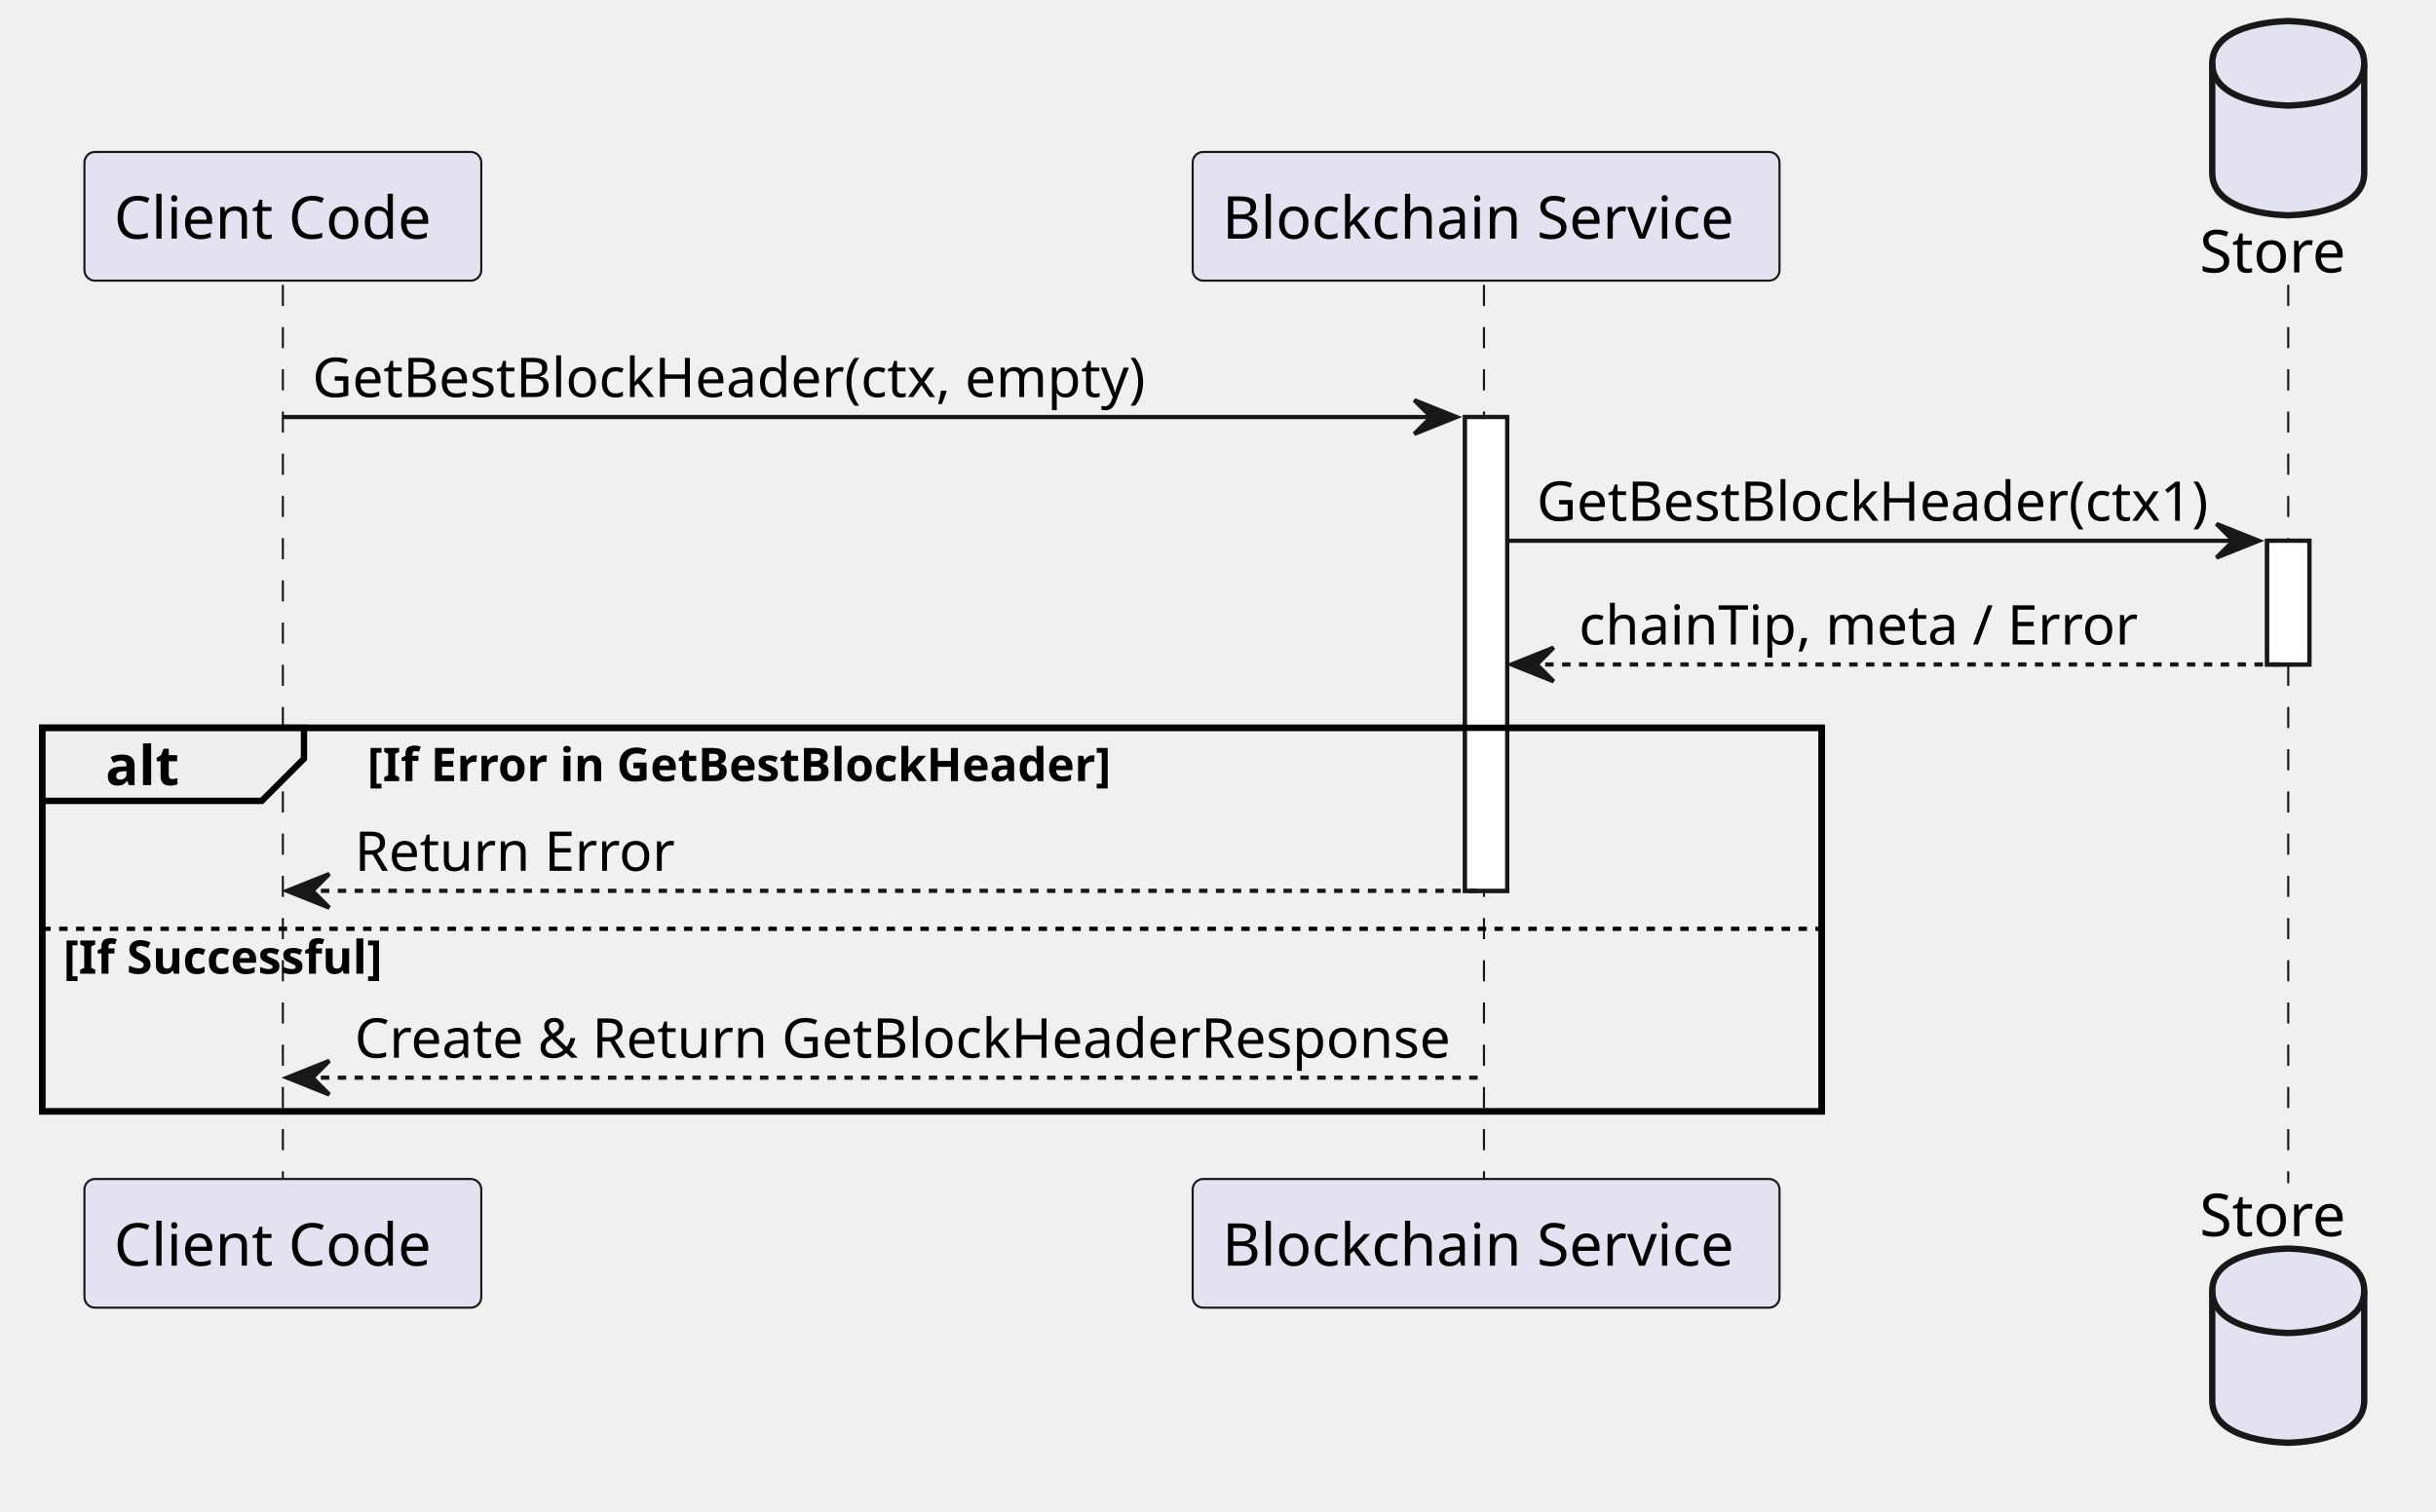
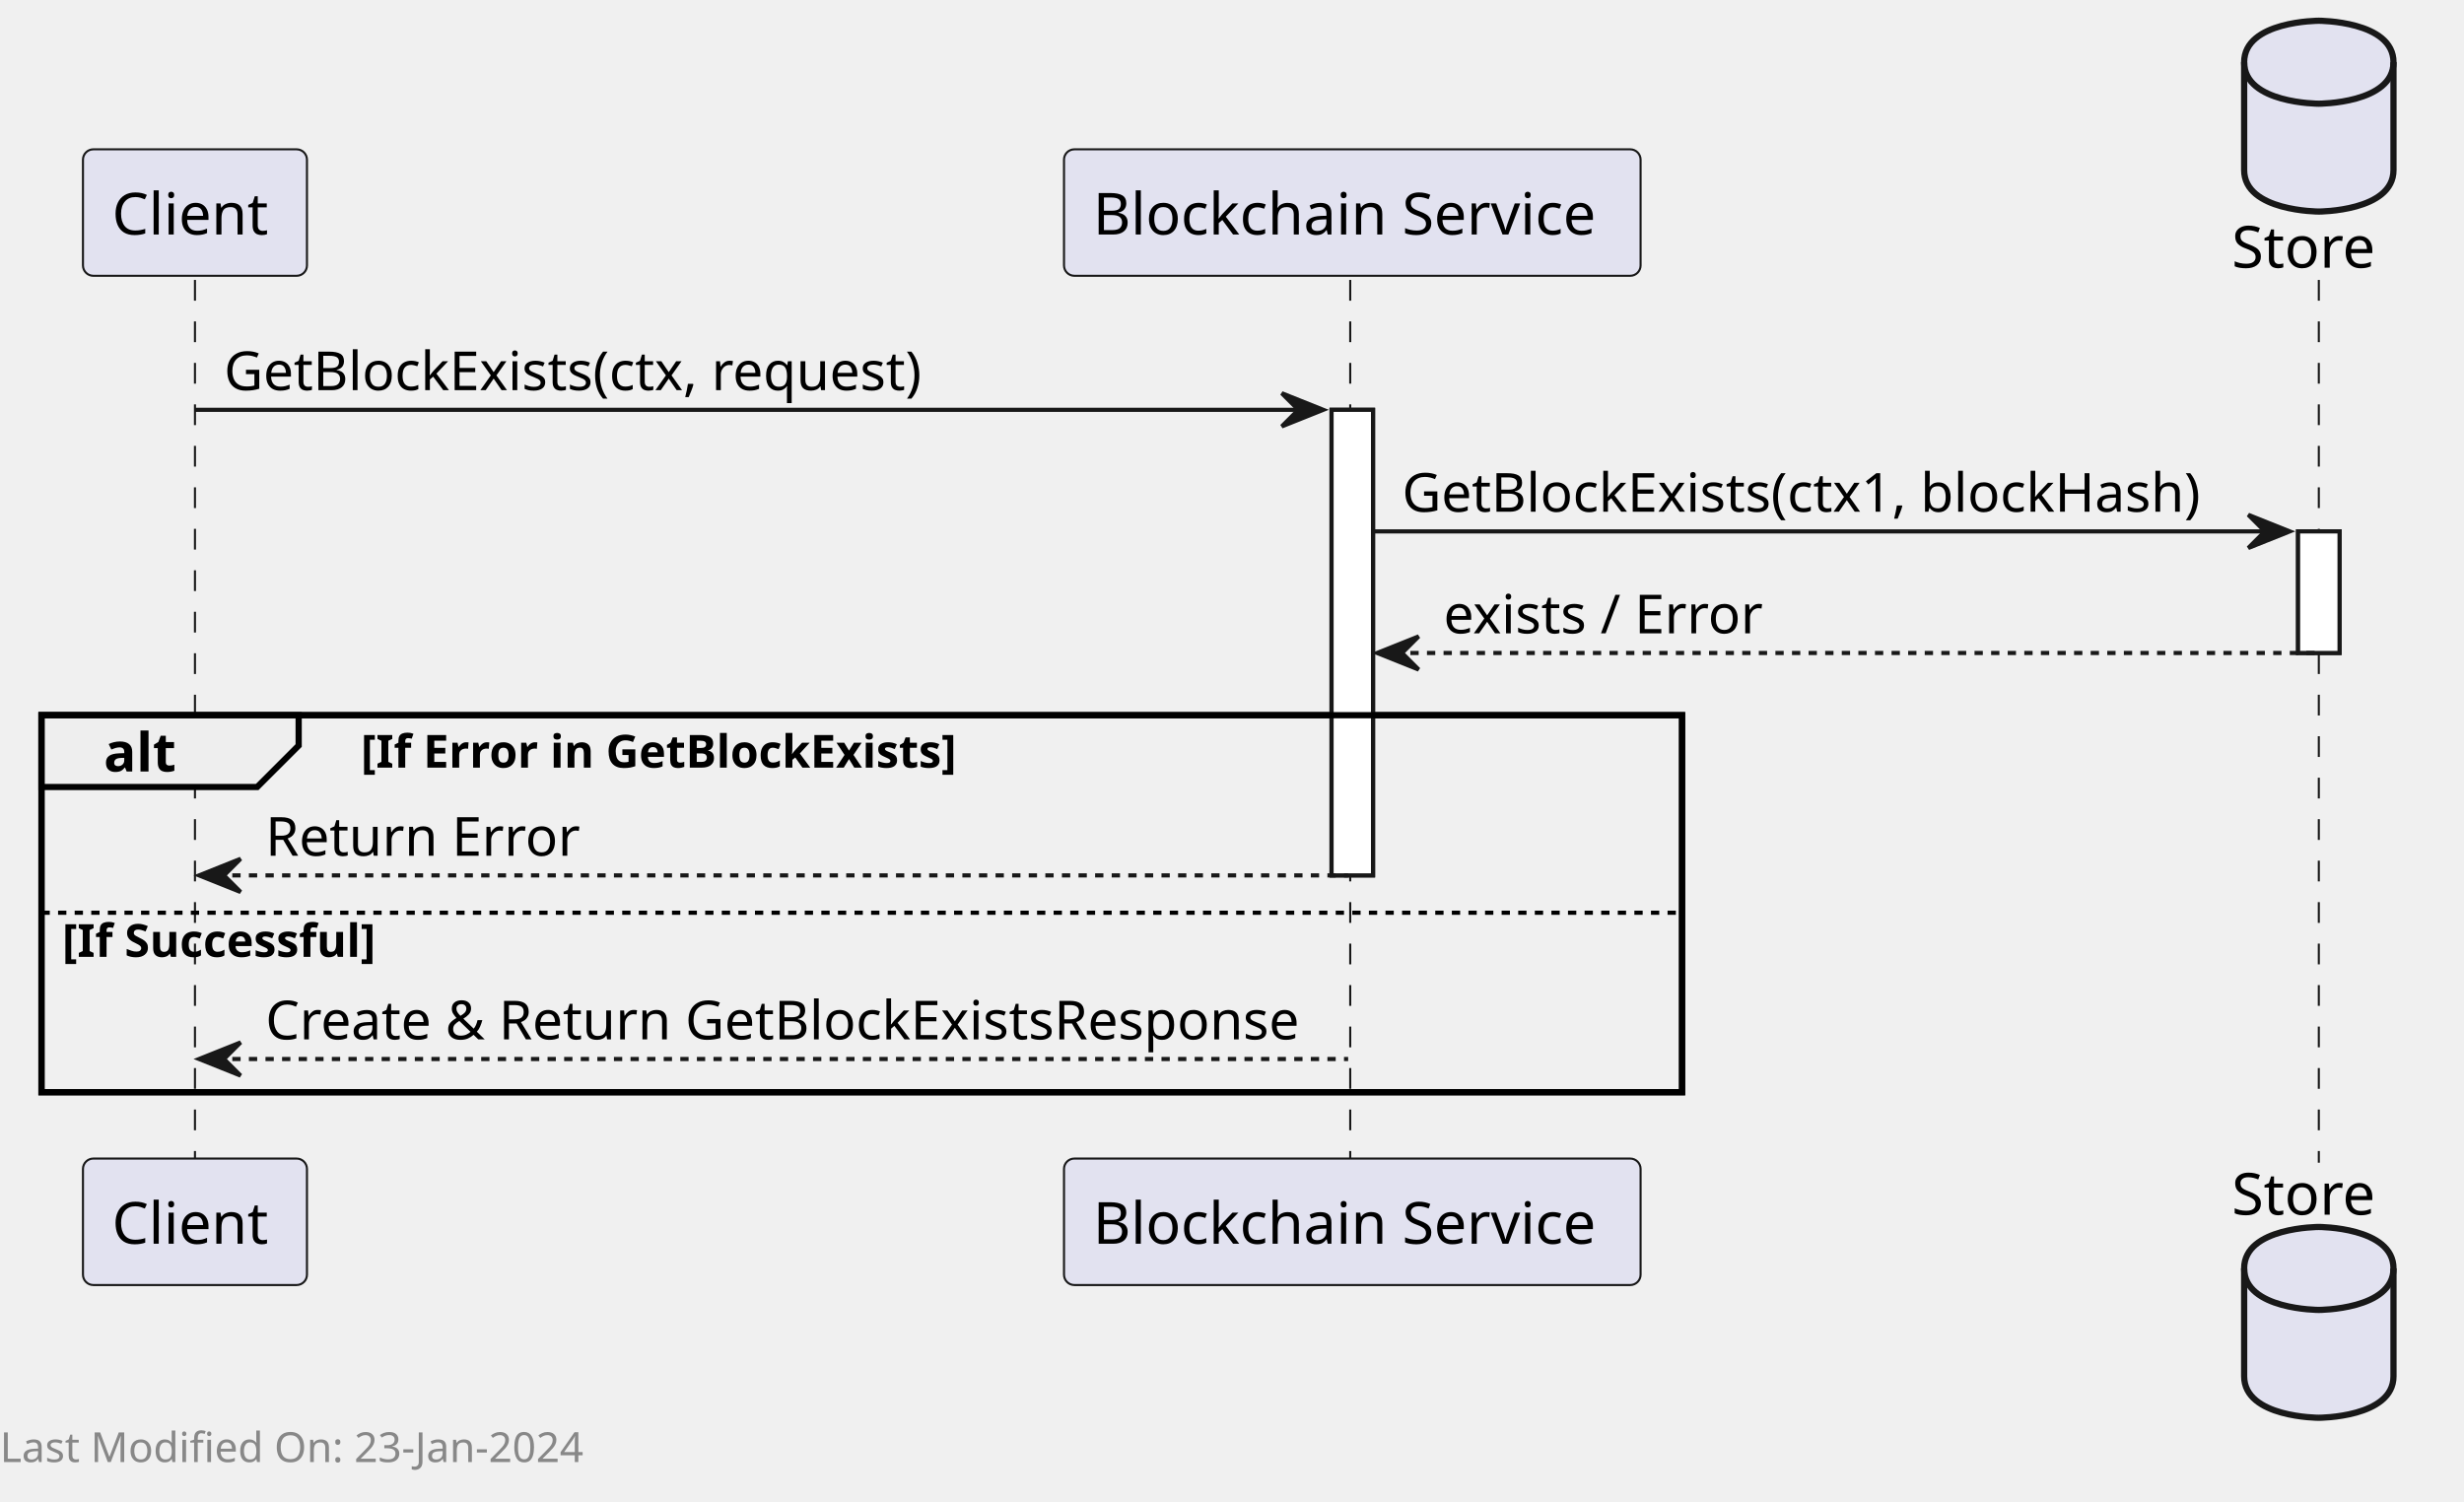
- <svg xmlns="http://www.w3.org/2000/svg" contentStyleType="text/css" height="358" preserveAspectRatio="none" viewBox="0 0 577 358" width="577" zoomAndPan="magnify">
-   <path d="m347 98.799h10v112.242h-10z" fill="#fff" stroke="#181818" />
-   <path d="m537 128.109h10v29.311h-10z" fill="#fff" stroke="#181818" />
-   <path d="m10 172.42h421.5v90.887h-421.5z" fill="none" stroke="#000" stroke-width="1.5" />
-   <path d="m67 67.488v212.818" stroke="#181818" stroke-dasharray="5 5" stroke-width=".5" />
-   <path d="m351.5 67.488v212.818" stroke="#181818" stroke-dasharray="5 5" stroke-width=".5" />
-   <path d="m542 67.488v212.818" stroke="#181818" stroke-dasharray="5 5" stroke-width=".5" />
-   <rect fill="#e2e2f0" height="30.488" rx="2.5" stroke="#181818" stroke-width=".5" width="94" x="20" y="36" />
-   <text font-family="sans-serif" font-size="14" lengthAdjust="spacing" textLength="80" x="27" y="56.535">Client Code</text>
-   <rect fill="#e2e2f0" height="30.488" rx="2.5" stroke="#181818" stroke-width=".5" width="94" x="20" y="279.307" />
-   <text font-family="sans-serif" font-size="14" lengthAdjust="spacing" textLength="80" x="27" y="299.842">Client Code</text>
-   <rect fill="#e2e2f0" height="30.488" rx="2.5" stroke="#181818" stroke-width=".5" width="139" x="282.5" y="36" />
-   <text font-family="sans-serif" font-size="14" lengthAdjust="spacing" textLength="125" x="289.5" y="56.535">Blockchain Service</text>
-   <rect fill="#e2e2f0" height="30.488" rx="2.5" stroke="#181818" stroke-width=".5" width="139" x="282.5" y="279.307" />
-   <text font-family="sans-serif" font-size="14" lengthAdjust="spacing" textLength="125" x="289.5" y="299.842">Blockchain Service</text>
-   <text font-family="sans-serif" font-size="14" lengthAdjust="spacing" textLength="36" x="521" y="64.535">Store</text>
-   <path d="m524 15c0-10 18-10 18-10s18 0 18 10v26c0 10-18 10-18 10s-18 0-18-10z" fill="#e2e2f0" stroke="#181818" stroke-width="1.5" />
-   <path d="m524 15c0 10 18 10 18 10s18 0 18-10" fill="none" stroke="#181818" stroke-width="1.5" />
-   <text font-family="sans-serif" font-size="14" lengthAdjust="spacing" textLength="36" x="521" y="292.842">Store</text>
+ <svg xmlns="http://www.w3.org/2000/svg" contentStyleType="text/css" height="362" preserveAspectRatio="none" viewBox="0 0 594 362" width="594" zoomAndPan="magnify">
+   <path d="m321 98.799h10v112.242h-10z" fill="#fff" stroke="#181818" />
+   <path d="m554 128.109h10v29.311h-10z" fill="#fff" stroke="#181818" />
+   <path d="m10 172.42h395.5v90.887h-395.5z" fill="none" stroke="#000" stroke-width="1.5" />
+   <path d="m47 67.488v212.818" stroke="#181818" stroke-dasharray="5 5" stroke-width=".5" />
+   <path d="m325.5 67.488v212.818" stroke="#181818" stroke-dasharray="5 5" stroke-width=".5" />
+   <path d="m559 67.488v212.818" stroke="#181818" stroke-dasharray="5 5" stroke-width=".5" />
+   <rect fill="#e2e2f0" height="30.488" rx="2.5" stroke="#181818" stroke-width=".5" width="54" x="20" y="36" />
+   <text font-family="sans-serif" font-size="14" lengthAdjust="spacing" textLength="40" x="27" y="56.535">Client</text>
+   <rect fill="#e2e2f0" height="30.488" rx="2.5" stroke="#181818" stroke-width=".5" width="54" x="20" y="279.307" />
+   <text font-family="sans-serif" font-size="14" lengthAdjust="spacing" textLength="40" x="27" y="299.842">Client</text>
+   <rect fill="#e2e2f0" height="30.488" rx="2.5" stroke="#181818" stroke-width=".5" width="139" x="256.5" y="36" />
+   <text font-family="sans-serif" font-size="14" lengthAdjust="spacing" textLength="125" x="263.5" y="56.535">Blockchain Service</text>
+   <rect fill="#e2e2f0" height="30.488" rx="2.5" stroke="#181818" stroke-width=".5" width="139" x="256.5" y="279.307" />
+   <text font-family="sans-serif" font-size="14" lengthAdjust="spacing" textLength="125" x="263.5" y="299.842">Blockchain Service</text>
+   <text font-family="sans-serif" font-size="14" lengthAdjust="spacing" textLength="36" x="538" y="64.535">Store</text>
+   <path d="m541 15c0-10 18-10 18-10s18 0 18 10v26c0 10-18 10-18 10s-18 0-18-10z" fill="#e2e2f0" stroke="#181818" stroke-width="1.5" />
+   <path d="m541 15c0 10 18 10 18 10s18 0 18-10" fill="none" stroke="#181818" stroke-width="1.5" />
+   <text font-family="sans-serif" font-size="14" lengthAdjust="spacing" textLength="36" x="538" y="292.842">Store</text>
  <g stroke="#181818">
-     <path d="m524 305.795c0-10 18-10 18-10s18 0 18 10v26c0 10-18 10-18 10s-18 0-18-10z" fill="#e2e2f0" stroke-width="1.5" />
-     <path d="m524 305.795c0 10 18 10 18 10s18 0 18-10" fill="none" stroke-width="1.5" />
-     <path d="m347 98.799h10v112.242h-10z" fill="#fff" />
-     <path d="m537 128.109h10v29.311h-10z" fill="#fff" />
-     <path d="m335 94.799 10 4-10 4 4-4z" fill="#181818" />
-     <path d="m67 98.799h274" />
+     <path d="m541 305.795c0-10 18-10 18-10s18 0 18 10v26c0 10-18 10-18 10s-18 0-18-10z" fill="#e2e2f0" stroke-width="1.5" />
+     <path d="m541 305.795c0 10 18 10 18 10s18 0 18-10" fill="none" stroke-width="1.5" />
+     <path d="m321 98.799h10v112.242h-10z" fill="#fff" />
+     <path d="m554 128.109h10v29.311h-10z" fill="#fff" />
+     <path d="m309 94.799 10 4-10 4 4-4z" fill="#181818" />
+     <path d="m47 98.799h268" />
  </g>
-   <text font-family="sans-serif" font-size="13" lengthAdjust="spacing" textLength="200" x="74" y="94.057">GetBestBlockHeader(ctx, empty)</text>
-   <path d="m525 124.109 10 4-10 4 4-4z" fill="#181818" stroke="#181818" />
-   <path d="m357 128.109h174" stroke="#181818" />
-   <text font-family="sans-serif" font-size="13" lengthAdjust="spacing" textLength="161" x="364" y="123.367">GetBestBlockHeader(ctx1)</text>
-   <path d="m368 153.42-10 4 10 4-4-4z" fill="#181818" stroke="#181818" />
-   <path d="m362 157.42h179" stroke="#181818" stroke-dasharray="2 2" />
-   <text font-family="sans-serif" font-size="13" lengthAdjust="spacing" textLength="138" x="374" y="152.678">chainTip, meta / Error</text>
+   <text font-family="sans-serif" font-size="13" lengthAdjust="spacing" textLength="176" x="54" y="94.057">GetBlockExists(ctx, request)</text>
+   <path d="m542 124.109 10 4-10 4 4-4z" fill="#181818" stroke="#181818" />
+   <path d="m331 128.109h217" stroke="#181818" />
+   <text font-family="sans-serif" font-size="13" lengthAdjust="spacing" textLength="204" x="338" y="123.367">GetBlockExists(ctx1, blockHash)</text>
+   <path d="m342 153.42-10 4 10 4-4-4z" fill="#181818" stroke="#181818" />
+   <path d="m336 157.42h222" stroke="#181818" stroke-dasharray="2 2" />
+   <text font-family="sans-serif" font-size="13" lengthAdjust="spacing" textLength="83" x="348" y="152.678">exists / Error</text>
  <path d="m10 172.42h62v7.311l-10 10h-52z" fill="#eee" stroke="#000" stroke-width="1.5" />
-   <path d="m10 172.42h421.5v90.887h-421.5z" fill="none" stroke="#000" stroke-width="1.5" />
+   <path d="m10 172.42h395.5v90.887h-395.5z" fill="none" stroke="#000" stroke-width="1.5" />
  <text font-family="sans-serif" font-size="13" font-weight="bold" lengthAdjust="spacing" textLength="17" x="25" y="185.988">alt</text>
-   <text font-family="sans-serif" font-size="11" font-weight="bold" lengthAdjust="spacing" textLength="180" x="87" y="185.055">[If Error in GetBestBlockHeader]</text>
-   <path d="m78 207.041-10 4 10 4-4-4z" fill="#181818" stroke="#181818" />
-   <path d="m72 211.041h279" stroke="#181818" stroke-dasharray="2 2" />
-   <text font-family="sans-serif" font-size="13" lengthAdjust="spacing" textLength="75" x="84" y="206.299">Return Error</text>
-   <path d="m10 220.041h421.5" stroke="#000" stroke-dasharray="2 2" />
+   <text font-family="sans-serif" font-size="11" font-weight="bold" lengthAdjust="spacing" textLength="151" x="87" y="185.055">[If Error in GetBlockExists]</text>
+   <path d="m58 207.041-10 4 10 4-4-4z" fill="#181818" stroke="#181818" />
+   <path d="m52 211.041h273" stroke="#181818" stroke-dasharray="2 2" />
+   <text font-family="sans-serif" font-size="13" lengthAdjust="spacing" textLength="75" x="64" y="206.299">Return Error</text>
+   <path d="m10 220.041h395.5" stroke="#000" stroke-dasharray="2 2" />
  <text font-family="sans-serif" font-size="11" font-weight="bold" lengthAdjust="spacing" textLength="80" x="15" y="230.676">[If Successful]</text>
-   <path d="m78 251.307-10 4 10 4-4-4z" fill="#181818" stroke="#181818" />
-   <path d="m72 255.307h279" stroke="#181818" stroke-dasharray="2 2" />
-   <text font-family="sans-serif" font-size="13" lengthAdjust="spacing" textLength="261" x="84" y="250.565">Create &amp; Return GetBlockHeaderResponse</text>
+   <path d="m58 251.307-10 4 10 4-4-4z" fill="#181818" stroke="#181818" />
+   <path d="m52 255.307h273" stroke="#181818" stroke-dasharray="2 2" />
+   <text font-family="sans-serif" font-size="13" lengthAdjust="spacing" textLength="255" x="64" y="250.565">Create &amp; Return GetBlockExistsResponse</text>
+   <text fill="#888" font-family="sans-serif" font-size="10" lengthAdjust="spacing" textLength="152" y="352.463">Last Modified On: 23-Jan-2024</text>
</svg>
